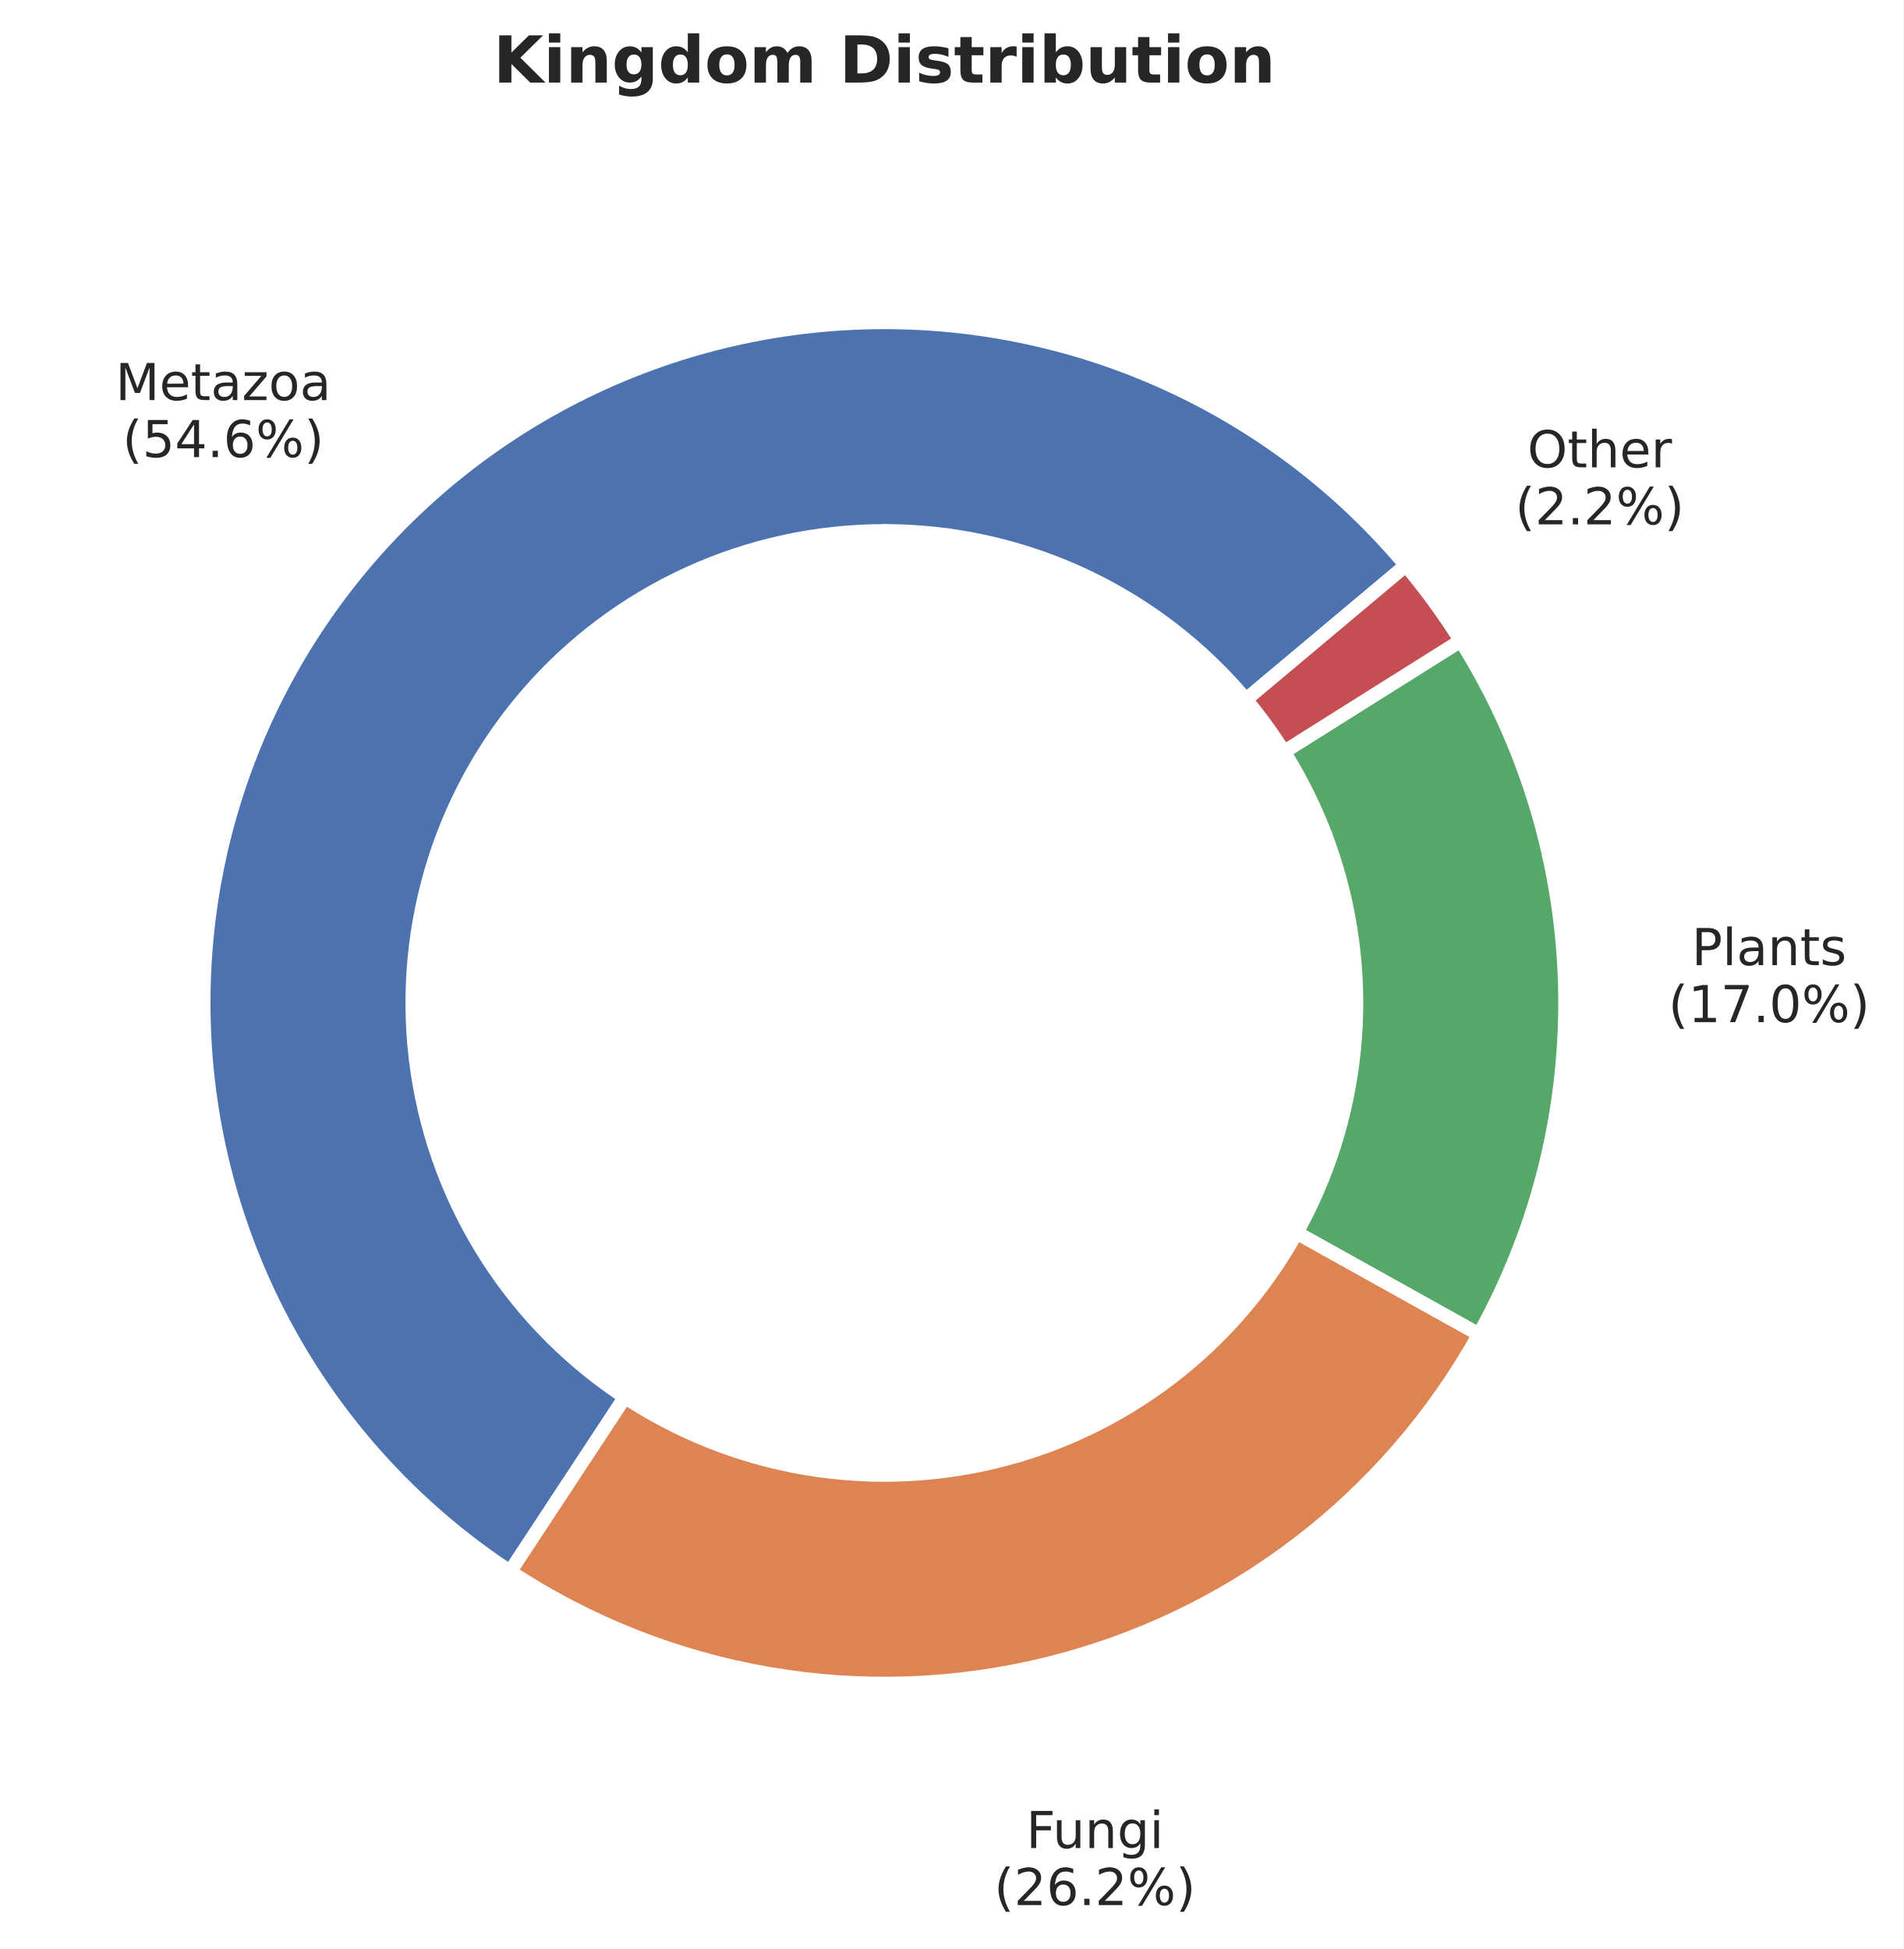
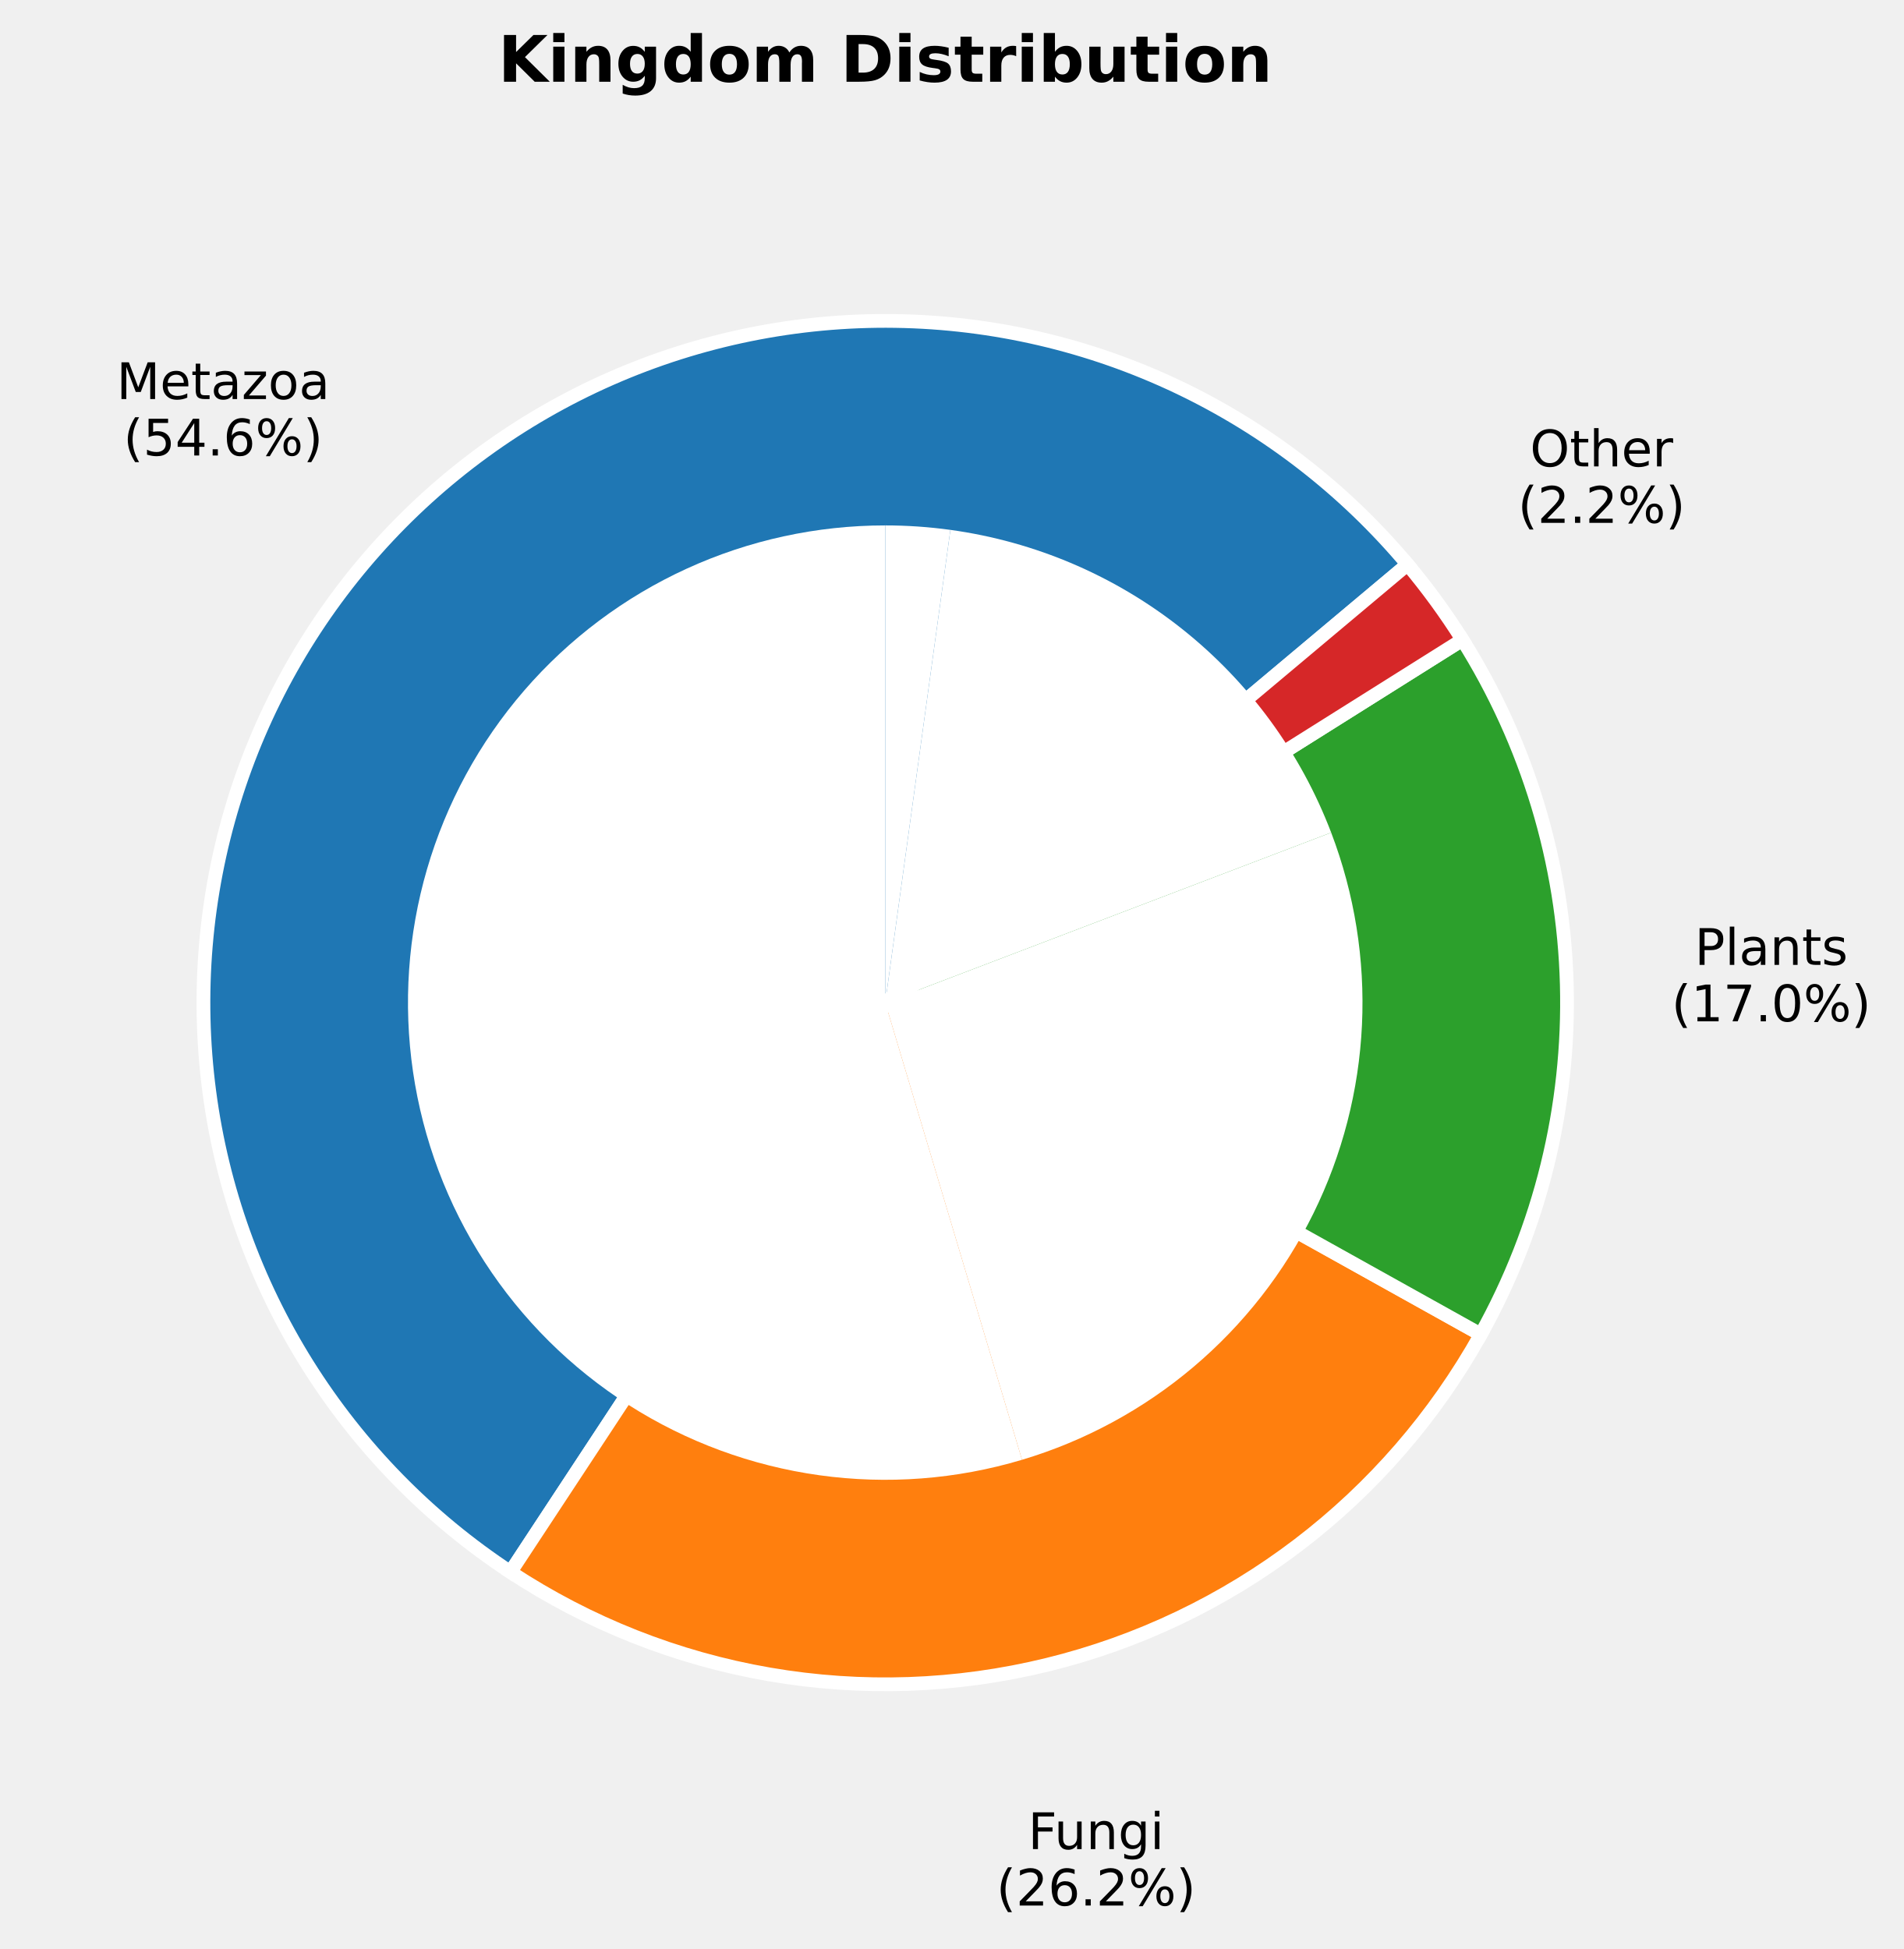
- <svg xmlns="http://www.w3.org/2000/svg" xmlns:xlink="http://www.w3.org/1999/xlink" height="421.01pt" version="1.1" viewBox="0 0 411.075 421.01" width="411.075pt">
+ <svg xmlns="http://www.w3.org/2000/svg" xmlns:xlink="http://www.w3.org/1999/xlink" height="425.352pt" version="1.1" viewBox="0 0 415.481 425.352" width="415.481pt">
  <defs>
    <style type="text/css">*{stroke-linecap:butt;stroke-linejoin:round;}</style>
  </defs>
  <g id="figure_1">
    <g id="patch_1">
-       <path d="M 0 421.01  L 411.075 421.01  L 411.075 0  L 0 0  z " style="fill:#ffffff;" />
+       <path d="M 0 425.352  L 415.481 425.352  L 415.481 0  L 0 0  z " style="fill:none;" />
    </g>
    <g id="axes_1">
+       <g id="patch_2">
+         <path d="M 307.144 123.178  C 293.415 106.817 276.323 93.602 257.032 84.435  C 237.742 75.267 216.701 70.36 195.346 70.048  C 173.99 69.736 152.815 74.027 133.265 82.627  C 113.715 91.227 96.244 103.937 82.044 119.89  C 67.843 135.844 57.243 154.669 50.965 175.084  C 44.688 195.499 42.88 217.028 45.664 238.204  C 48.448 259.38 55.759 279.71 67.1 297.808  C 78.441 315.907 93.547 331.353 111.388 343.094  L 193.173 218.811  L 307.144 123.178  z " style="fill:#1f77b4;stroke:#ffffff;stroke-linejoin:miter;stroke-width:3;" />
+       </g>
+       <g id="patch_3">
+         <path d="M 111.388 343.094  C 128.479 354.34 147.708 361.942 167.869 365.422  C 188.03 368.901 208.695 368.185 228.567 363.318  C 248.439 358.451 267.095 349.536 283.366 337.133  C 299.637 324.73 313.177 309.103 323.136 291.231  L 193.173 218.811  L 111.388 343.094  z " style="fill:#ff7f0e;stroke:#ffffff;stroke-linejoin:miter;stroke-width:3;" />
+       </g>
+       <g id="patch_4">
+         <path d="M 323.136 291.231  C 336.122 267.926 342.604 241.552 341.899 214.882  C 341.195 188.212 333.33 162.217 319.131 139.63  L 193.173 218.811  L 323.136 291.231  z " style="fill:#2ca02c;stroke:#ffffff;stroke-linejoin:miter;stroke-width:3;" />
+       </g>
+       <g id="patch_5">
+         <path d="M 319.131 139.63  C 317.324 136.755 315.419 133.943 313.419 131.199  C 311.42 128.454 309.327 125.779 307.144 123.178  L 193.173 218.811  L 319.131 139.63  z " style="fill:#d62728;stroke:#ffffff;stroke-linejoin:miter;stroke-width:3;" />
+       </g>
+       <g id="patch_6">
+         <path d="M 193.173 114.666  C 178.222 114.666 163.446 117.885 149.85 124.105  C 136.254 130.324 124.156 139.399 114.38 150.71  C 104.603 162.021 97.376 175.306 93.191 189.659  C 89.006 204.012 87.961 219.099 90.126 233.892  C 92.291 248.685 97.616 262.84 105.739 275.392  C 113.861 287.944 124.592 298.6 137.2 306.636  C 149.808 314.671 164 319.898 178.807 321.96  C 193.615 324.022 208.695 322.872 223.018 318.588  L 193.173 218.811  L 193.173 114.666  z " style="fill:#ffffff;" />
+       </g>
+       <g id="patch_7">
+         <path d="M 223.018 318.588  C 236.739 314.483 249.467 307.593 260.405 298.347  C 271.342 289.102 280.256 277.699 286.588 264.853  C 292.919 252.007 296.533 237.992 297.204 223.686  C 297.874 209.38 295.586 195.088 290.484 181.706  L 193.173 218.811  L 223.018 318.588  z " style="fill:#ffffff;" />
+       </g>
+       <g id="patch_8">
+         <path d="M 290.484 181.706  C 283.83 164.257 272.604 148.914 257.986 137.291  C 243.368 125.669 225.889 118.19 207.389 115.641  L 193.173 218.811  L 290.484 181.706  z " style="fill:#ffffff;" />
+       </g>
+       <g id="patch_9">
+         <path d="M 207.389 115.641  C 205.034 115.316 202.669 115.073 200.298 114.91  C 197.926 114.747 195.55 114.666 193.173 114.666  L 193.173 218.811  L 207.389 115.641  z " style="fill:#ffffff;" />
+       </g>
      <g id="matplotlib.axis_1" />
      <g id="matplotlib.axis_2" />
-       <g id="patch_2">
-         <path d="M 303.66 122.129  C 290.091 105.957 273.197 92.896 254.131 83.835  C 235.064 74.774 214.268 69.924 193.16 69.616  C 172.053 69.308 151.124 73.548 131.801 82.049  C 112.478 90.549 95.21 103.111 81.174 118.879  C 67.139 134.647 56.661 153.254 50.457 173.432  C 44.253 193.61 42.466 214.889 45.217 235.819  C 47.969 256.748 55.195 276.842 66.404 294.731  C 77.613 312.619 92.544 327.886 110.178 339.49  L 191.013 216.651  L 303.66 122.129  z " style="fill:#4c72b0;stroke:#ffffff;stroke-linejoin:miter;stroke-width:3;" />
-       </g>
-       <g id="patch_3">
-         <path d="M 110.178 339.49  C 127.071 350.606 146.076 358.119 166.003 361.559  C 185.93 364.998 206.354 364.29 225.996 359.479  C 245.637 354.669 264.076 345.858 280.159 333.599  C 296.241 321.34 309.623 305.894 319.466 288.23  L 191.013 216.651  L 110.178 339.49  z " style="fill:#dd8452;stroke:#ffffff;stroke-linejoin:miter;stroke-width:3;" />
-       </g>
-       <g id="patch_4">
-         <path d="M 319.466 288.23  C 332.302 265.196 338.708 239.128 338.012 212.768  C 337.316 186.408 329.542 160.714 315.508 138.39  L 191.013 216.651  L 319.466 288.23  z " style="fill:#55a868;stroke:#ffffff;stroke-linejoin:miter;stroke-width:3;" />
-       </g>
-       <g id="patch_5">
-         <path d="M 315.508 138.39  C 313.722 135.548 311.839 132.769 309.863 130.056  C 307.886 127.344 305.817 124.7 303.66 122.129  L 191.013 216.651  L 315.508 138.39  z " style="fill:#c44e52;stroke:#ffffff;stroke-linejoin:miter;stroke-width:3;" />
-       </g>
-       <g id="patch_6">
-         <path d="M 191.013 113.716  C 176.236 113.716 161.631 116.898 148.193 123.045  C 134.755 129.192 122.797 138.161 113.135 149.341  C 103.472 160.521 96.329 173.651 92.193 187.838  C 88.056 202.024 87.023 216.936 89.163 231.557  C 91.303 246.178 96.566 260.169 104.594 272.575  C 112.623 284.981 123.229 295.514 135.69 303.456  C 148.152 311.397 162.178 316.564 176.814 318.602  C 191.45 320.64 206.354 319.503 220.512 315.269  L 191.013 216.651  L 191.013 113.716  z " style="fill:#ffffff;stroke:#ffffff;stroke-linejoin:miter;" />
-       </g>
-       <g id="patch_7">
-         <path d="M 220.512 315.269  C 234.073 311.212 246.653 304.402 257.464 295.263  C 268.274 286.125 277.085 274.855 283.343 262.158  C 289.601 249.461 293.173 235.609 293.835 221.469  C 294.498 207.329 292.237 193.204 287.194 179.977  L 191.013 216.651  L 220.512 315.269  z " style="fill:#ffffff;stroke:#ffffff;stroke-linejoin:miter;" />
-       </g>
-       <g id="patch_8">
-         <path d="M 287.194 179.977  C 280.617 162.73 269.521 147.565 255.073 136.078  C 240.625 124.591 223.349 117.199 205.064 114.679  L 191.013 216.651  L 287.194 179.977  z " style="fill:#ffffff;stroke:#ffffff;stroke-linejoin:miter;" />
-       </g>
-       <g id="patch_9">
-         <path d="M 205.064 114.679  C 202.736 114.358 200.399 114.117 198.055 113.957  C 195.711 113.796 193.362 113.716 191.013 113.716  L 191.013 216.651  L 205.064 114.679  z " style="fill:#ffffff;stroke:#ffffff;stroke-linejoin:miter;" />
-       </g>
      <g id="text_1">
-         <g style="fill:#262626;" transform="translate(24.94402 86.42419)scale(0.11 -0.11)">
+         <g transform="translate(25.42608 87.09059)scale(0.11 -0.11)">
          <defs>
            <path d="M 9.812 72.906  L 24.516 72.906  L 43.109 23.297  L 61.812 72.906  L 76.516 72.906  L 76.516 0  L 66.891 0  L 66.891 64.016  L 48.094 14.016  L 38.188 14.016  L 19.391 64.016  L 19.391 0  L 9.812 0  z " id="DejaVuSans-77" />
            <path d="M 56.203 29.594  L 56.203 25.203  L 14.891 25.203  Q 15.484 15.922 20.484 11.062  Q 25.484 6.203 34.422 6.203  Q 39.594 6.203 44.453 7.469  Q 49.312 8.734 54.109 11.281  L 54.109 2.781  Q 49.266 0.734 44.188 -0.344  Q 39.109 -1.422 33.891 -1.422  Q 20.797 -1.422 13.156 6.188  Q 5.516 13.812 5.516 26.812  Q 5.516 40.234 12.766 48.109  Q 20.016 56 32.328 56  Q 43.359 56 49.781 48.891  Q 56.203 41.797 56.203 29.594  z M 47.219 32.234  Q 47.125 39.594 43.094 43.984  Q 39.062 48.391 32.422 48.391  Q 24.906 48.391 20.391 44.141  Q 15.875 39.891 15.188 32.172  z " id="DejaVuSans-101" />
            <path d="M 18.312 70.219  L 18.312 54.688  L 36.812 54.688  L 36.812 47.703  L 18.312 47.703  L 18.312 18.016  Q 18.312 11.328 20.141 9.422  Q 21.969 7.516 27.594 7.516  L 36.812 7.516  L 36.812 0  L 27.594 0  Q 17.188 0 13.234 3.875  Q 9.281 7.766 9.281 18.016  L 9.281 47.703  L 2.688 47.703  L 2.688 54.688  L 9.281 54.688  L 9.281 70.219  z " id="DejaVuSans-116" />
            <path d="M 34.281 27.484  Q 23.391 27.484 19.188 25  Q 14.984 22.516 14.984 16.5  Q 14.984 11.719 18.141 8.906  Q 21.297 6.109 26.703 6.109  Q 34.188 6.109 38.703 11.406  Q 43.219 16.703 43.219 25.484  L 43.219 27.484  z M 52.203 31.203  L 52.203 0  L 43.219 0  L 43.219 8.297  Q 40.141 3.328 35.547 0.953  Q 30.953 -1.422 24.312 -1.422  Q 15.922 -1.422 10.953 3.297  Q 6 8.016 6 15.922  Q 6 25.141 12.172 29.828  Q 18.359 34.516 30.609 34.516  L 43.219 34.516  L 43.219 35.406  Q 43.219 41.609 39.141 45  Q 35.062 48.391 27.688 48.391  Q 23 48.391 18.547 47.266  Q 14.109 46.141 10.016 43.891  L 10.016 52.203  Q 14.938 54.109 19.578 55.047  Q 24.219 56 28.609 56  Q 40.484 56 46.344 49.844  Q 52.203 43.703 52.203 31.203  z " id="DejaVuSans-97" />
            <path d="M 5.516 54.688  L 48.188 54.688  L 48.188 46.484  L 14.406 7.172  L 48.188 7.172  L 48.188 0  L 4.297 0  L 4.297 8.203  L 38.094 47.516  L 5.516 47.516  z " id="DejaVuSans-122" />
            <path d="M 30.609 48.391  Q 23.391 48.391 19.188 42.75  Q 14.984 37.109 14.984 27.297  Q 14.984 17.484 19.156 11.844  Q 23.344 6.203 30.609 6.203  Q 37.797 6.203 41.984 11.859  Q 46.188 17.531 46.188 27.297  Q 46.188 37.016 41.984 42.703  Q 37.797 48.391 30.609 48.391  z M 30.609 56  Q 42.328 56 49.016 48.375  Q 55.719 40.766 55.719 27.297  Q 55.719 13.875 49.016 6.219  Q 42.328 -1.422 30.609 -1.422  Q 18.844 -1.422 12.172 6.219  Q 5.516 13.875 5.516 27.297  Q 5.516 40.766 12.172 48.375  Q 18.844 56 30.609 56  z " id="DejaVuSans-111" />
          </defs>
          <use xlink:href="#DejaVuSans-77" />
          <use x="86.279" xlink:href="#DejaVuSans-101" />
          <use x="147.803" xlink:href="#DejaVuSans-116" />
          <use x="187.012" xlink:href="#DejaVuSans-97" />
          <use x="248.291" xlink:href="#DejaVuSans-122" />
          <use x="300.781" xlink:href="#DejaVuSans-111" />
          <use x="361.963" xlink:href="#DejaVuSans-97" />
        </g>
-         <g style="fill:#262626;" transform="translate(26.45909 98.74178)scale(0.11 -0.11)">
+         <g transform="translate(26.94115 99.40818)scale(0.11 -0.11)">
          <defs>
            <path d="M 31 75.875  Q 24.469 64.656 21.281 53.656  Q 18.109 42.672 18.109 31.391  Q 18.109 20.125 21.312 9.062  Q 24.516 -2 31 -13.188  L 23.188 -13.188  Q 15.875 -1.703 12.234 9.375  Q 8.594 20.453 8.594 31.391  Q 8.594 42.281 12.203 53.312  Q 15.828 64.359 23.188 75.875  z " id="DejaVuSans-40" />
            <path d="M 10.797 72.906  L 49.516 72.906  L 49.516 64.594  L 19.828 64.594  L 19.828 46.734  Q 21.969 47.469 24.109 47.828  Q 26.266 48.188 28.422 48.188  Q 40.625 48.188 47.75 41.5  Q 54.891 34.812 54.891 23.391  Q 54.891 11.625 47.562 5.094  Q 40.234 -1.422 26.906 -1.422  Q 22.312 -1.422 17.547 -0.641  Q 12.797 0.141 7.719 1.703  L 7.719 11.625  Q 12.109 9.234 16.797 8.062  Q 21.484 6.891 26.703 6.891  Q 35.156 6.891 40.078 11.328  Q 45.016 15.766 45.016 23.391  Q 45.016 31 40.078 35.438  Q 35.156 39.891 26.703 39.891  Q 22.75 39.891 18.812 39.016  Q 14.891 38.141 10.797 36.281  z " id="DejaVuSans-53" />
            <path d="M 37.797 64.312  L 12.891 25.391  L 37.797 25.391  z M 35.203 72.906  L 47.609 72.906  L 47.609 25.391  L 58.016 25.391  L 58.016 17.188  L 47.609 17.188  L 47.609 0  L 37.797 0  L 37.797 17.188  L 4.891 17.188  L 4.891 26.703  z " id="DejaVuSans-52" />
            <path d="M 10.688 12.406  L 21 12.406  L 21 0  L 10.688 0  z " id="DejaVuSans-46" />
            <path d="M 33.016 40.375  Q 26.375 40.375 22.484 35.828  Q 18.609 31.297 18.609 23.391  Q 18.609 15.531 22.484 10.953  Q 26.375 6.391 33.016 6.391  Q 39.656 6.391 43.531 10.953  Q 47.406 15.531 47.406 23.391  Q 47.406 31.297 43.531 35.828  Q 39.656 40.375 33.016 40.375  z M 52.594 71.297  L 52.594 62.312  Q 48.875 64.062 45.094 64.984  Q 41.312 65.922 37.594 65.922  Q 27.828 65.922 22.672 59.328  Q 17.531 52.734 16.797 39.406  Q 19.672 43.656 24.016 45.922  Q 28.375 48.188 33.594 48.188  Q 44.578 48.188 50.953 41.516  Q 57.328 34.859 57.328 23.391  Q 57.328 12.156 50.688 5.359  Q 44.047 -1.422 33.016 -1.422  Q 20.359 -1.422 13.672 8.266  Q 6.984 17.969 6.984 36.375  Q 6.984 53.656 15.188 63.938  Q 23.391 74.219 37.203 74.219  Q 40.922 74.219 44.703 73.484  Q 48.484 72.75 52.594 71.297  z " id="DejaVuSans-54" />
            <path d="M 72.703 32.078  Q 68.453 32.078 66.031 28.469  Q 63.625 24.859 63.625 18.406  Q 63.625 12.062 66.031 8.422  Q 68.453 4.781 72.703 4.781  Q 76.859 4.781 79.266 8.422  Q 81.688 12.062 81.688 18.406  Q 81.688 24.812 79.266 28.438  Q 76.859 32.078 72.703 32.078  z M 72.703 38.281  Q 80.422 38.281 84.953 32.906  Q 89.5 27.547 89.5 18.406  Q 89.5 9.281 84.938 3.922  Q 80.375 -1.422 72.703 -1.422  Q 64.891 -1.422 60.344 3.922  Q 55.812 9.281 55.812 18.406  Q 55.812 27.594 60.375 32.938  Q 64.938 38.281 72.703 38.281  z M 22.312 68.016  Q 18.109 68.016 15.688 64.375  Q 13.281 60.75 13.281 54.391  Q 13.281 47.953 15.672 44.328  Q 18.062 40.719 22.312 40.719  Q 26.562 40.719 28.969 44.328  Q 31.391 47.953 31.391 54.391  Q 31.391 60.688 28.953 64.344  Q 26.516 68.016 22.312 68.016  z M 66.406 74.219  L 74.219 74.219  L 28.609 -1.422  L 20.797 -1.422  z M 22.312 74.219  Q 30.031 74.219 34.609 68.875  Q 39.203 63.531 39.203 54.391  Q 39.203 45.172 34.641 39.844  Q 30.078 34.516 22.312 34.516  Q 14.547 34.516 10.031 39.859  Q 5.516 45.219 5.516 54.391  Q 5.516 63.484 10.047 68.844  Q 14.594 74.219 22.312 74.219  z " id="DejaVuSans-37" />
            <path d="M 8.016 75.875  L 15.828 75.875  Q 23.141 64.359 26.781 53.312  Q 30.422 42.281 30.422 31.391  Q 30.422 20.453 26.781 9.375  Q 23.141 -1.703 15.828 -13.188  L 8.016 -13.188  Q 14.5 -2 17.703 9.062  Q 20.906 20.125 20.906 31.391  Q 20.906 42.672 17.703 53.656  Q 14.5 64.656 8.016 75.875  z " id="DejaVuSans-41" />
          </defs>
          <use xlink:href="#DejaVuSans-40" />
          <use x="39.014" xlink:href="#DejaVuSans-53" />
          <use x="102.637" xlink:href="#DejaVuSans-52" />
          <use x="166.26" xlink:href="#DejaVuSans-46" />
          <use x="198.047" xlink:href="#DejaVuSans-54" />
          <use x="261.67" xlink:href="#DejaVuSans-37" />
          <use x="356.689" xlink:href="#DejaVuSans-41" />
        </g>
      </g>
      <g id="text_2">
-         <g style="fill:#262626;" transform="translate(221.6386 399.2046)scale(0.11 -0.11)">
+         <g transform="translate(224.333 403.5465)scale(0.11 -0.11)">
          <defs>
            <path d="M 9.812 72.906  L 51.703 72.906  L 51.703 64.594  L 19.672 64.594  L 19.672 43.109  L 48.578 43.109  L 48.578 34.812  L 19.672 34.812  L 19.672 0  L 9.812 0  z " id="DejaVuSans-70" />
            <path d="M 8.5 21.578  L 8.5 54.688  L 17.484 54.688  L 17.484 21.922  Q 17.484 14.156 20.5 10.266  Q 23.531 6.391 29.594 6.391  Q 36.859 6.391 41.078 11.031  Q 45.312 15.672 45.312 23.688  L 45.312 54.688  L 54.297 54.688  L 54.297 0  L 45.312 0  L 45.312 8.406  Q 42.047 3.422 37.719 1  Q 33.406 -1.422 27.688 -1.422  Q 18.266 -1.422 13.375 4.438  Q 8.5 10.297 8.5 21.578  z M 31.109 56  z " id="DejaVuSans-117" />
            <path d="M 54.891 33.016  L 54.891 0  L 45.906 0  L 45.906 32.719  Q 45.906 40.484 42.875 44.328  Q 39.844 48.188 33.797 48.188  Q 26.516 48.188 22.312 43.547  Q 18.109 38.922 18.109 30.906  L 18.109 0  L 9.078 0  L 9.078 54.688  L 18.109 54.688  L 18.109 46.188  Q 21.344 51.125 25.703 53.562  Q 30.078 56 35.797 56  Q 45.219 56 50.047 50.172  Q 54.891 44.344 54.891 33.016  z " id="DejaVuSans-110" />
            <path d="M 45.406 27.984  Q 45.406 37.75 41.375 43.109  Q 37.359 48.484 30.078 48.484  Q 22.859 48.484 18.828 43.109  Q 14.797 37.75 14.797 27.984  Q 14.797 18.266 18.828 12.891  Q 22.859 7.516 30.078 7.516  Q 37.359 7.516 41.375 12.891  Q 45.406 18.266 45.406 27.984  z M 54.391 6.781  Q 54.391 -7.172 48.188 -13.984  Q 42 -20.797 29.203 -20.797  Q 24.469 -20.797 20.266 -20.094  Q 16.062 -19.391 12.109 -17.922  L 12.109 -9.188  Q 16.062 -11.328 19.922 -12.344  Q 23.781 -13.375 27.781 -13.375  Q 36.625 -13.375 41.016 -8.766  Q 45.406 -4.156 45.406 5.172  L 45.406 9.625  Q 42.625 4.781 38.281 2.391  Q 33.938 0 27.875 0  Q 17.828 0 11.672 7.656  Q 5.516 15.328 5.516 27.984  Q 5.516 40.672 11.672 48.328  Q 17.828 56 27.875 56  Q 33.938 56 38.281 53.609  Q 42.625 51.219 45.406 46.391  L 45.406 54.688  L 54.391 54.688  z " id="DejaVuSans-103" />
            <path d="M 9.422 54.688  L 18.406 54.688  L 18.406 0  L 9.422 0  z M 9.422 75.984  L 18.406 75.984  L 18.406 64.594  L 9.422 64.594  z " id="DejaVuSans-105" />
          </defs>
          <use xlink:href="#DejaVuSans-70" />
          <use x="52.02" xlink:href="#DejaVuSans-117" />
          <use x="115.398" xlink:href="#DejaVuSans-110" />
          <use x="178.777" xlink:href="#DejaVuSans-103" />
          <use x="242.254" xlink:href="#DejaVuSans-105" />
        </g>
-         <g style="fill:#262626;" transform="translate(214.7266 411.5222)scale(0.11 -0.11)">
+         <g transform="translate(217.421 415.8641)scale(0.11 -0.11)">
          <defs>
            <path d="M 19.188 8.297  L 53.609 8.297  L 53.609 0  L 7.328 0  L 7.328 8.297  Q 12.938 14.109 22.625 23.891  Q 32.328 33.688 34.812 36.531  Q 39.547 41.844 41.422 45.531  Q 43.312 49.219 43.312 52.781  Q 43.312 58.594 39.234 62.25  Q 35.156 65.922 28.609 65.922  Q 23.969 65.922 18.812 64.312  Q 13.672 62.703 7.812 59.422  L 7.812 69.391  Q 13.766 71.781 18.938 73  Q 24.125 74.219 28.422 74.219  Q 39.75 74.219 46.484 68.547  Q 53.219 62.891 53.219 53.422  Q 53.219 48.922 51.531 44.891  Q 49.859 40.875 45.406 35.406  Q 44.188 33.984 37.641 27.219  Q 31.109 20.453 19.188 8.297  z " id="DejaVuSans-50" />
          </defs>
          <use xlink:href="#DejaVuSans-40" />
          <use x="39.014" xlink:href="#DejaVuSans-50" />
          <use x="102.637" xlink:href="#DejaVuSans-54" />
          <use x="166.26" xlink:href="#DejaVuSans-46" />
          <use x="198.047" xlink:href="#DejaVuSans-50" />
          <use x="261.67" xlink:href="#DejaVuSans-37" />
          <use x="356.689" xlink:href="#DejaVuSans-41" />
        </g>
      </g>
      <g id="text_3">
-         <g style="fill:#262626;" transform="translate(365.3901 208.4793)scale(0.11 -0.11)">
+         <g transform="translate(369.7957 210.58)scale(0.11 -0.11)">
          <defs>
            <path d="M 19.672 64.797  L 19.672 37.406  L 32.078 37.406  Q 38.969 37.406 42.719 40.969  Q 46.484 44.531 46.484 51.125  Q 46.484 57.672 42.719 61.234  Q 38.969 64.797 32.078 64.797  z M 9.812 72.906  L 32.078 72.906  Q 44.344 72.906 50.609 67.359  Q 56.891 61.812 56.891 51.125  Q 56.891 40.328 50.609 34.812  Q 44.344 29.297 32.078 29.297  L 19.672 29.297  L 19.672 0  L 9.812 0  z " id="DejaVuSans-80" />
            <path d="M 9.422 75.984  L 18.406 75.984  L 18.406 0  L 9.422 0  z " id="DejaVuSans-108" />
            <path d="M 44.281 53.078  L 44.281 44.578  Q 40.484 46.531 36.375 47.5  Q 32.281 48.484 27.875 48.484  Q 21.188 48.484 17.844 46.438  Q 14.5 44.391 14.5 40.281  Q 14.5 37.156 16.891 35.375  Q 19.281 33.594 26.516 31.984  L 29.594 31.297  Q 39.156 29.25 43.188 25.516  Q 47.219 21.781 47.219 15.094  Q 47.219 7.469 41.188 3.016  Q 35.156 -1.422 24.609 -1.422  Q 20.219 -1.422 15.453 -0.562  Q 10.688 0.297 5.422 2  L 5.422 11.281  Q 10.406 8.688 15.234 7.391  Q 20.062 6.109 24.812 6.109  Q 31.156 6.109 34.562 8.281  Q 37.984 10.453 37.984 14.406  Q 37.984 18.062 35.516 20.016  Q 33.062 21.969 24.703 23.781  L 21.578 24.516  Q 13.234 26.266 9.516 29.906  Q 5.812 33.547 5.812 39.891  Q 5.812 47.609 11.281 51.797  Q 16.75 56 26.812 56  Q 31.781 56 36.172 55.266  Q 40.578 54.547 44.281 53.078  z " id="DejaVuSans-115" />
          </defs>
          <use xlink:href="#DejaVuSans-80" />
          <use x="60.303" xlink:href="#DejaVuSans-108" />
          <use x="88.086" xlink:href="#DejaVuSans-97" />
          <use x="149.365" xlink:href="#DejaVuSans-110" />
          <use x="212.744" xlink:href="#DejaVuSans-116" />
          <use x="251.953" xlink:href="#DejaVuSans-115" />
        </g>
-         <g style="fill:#262626;" transform="translate(360.3481 220.7969)scale(0.11 -0.11)">
+         <g transform="translate(364.7538 222.8976)scale(0.11 -0.11)">
          <defs>
            <path d="M 12.406 8.297  L 28.516 8.297  L 28.516 63.922  L 10.984 60.406  L 10.984 69.391  L 28.422 72.906  L 38.281 72.906  L 38.281 8.297  L 54.391 8.297  L 54.391 0  L 12.406 0  z " id="DejaVuSans-49" />
            <path d="M 8.203 72.906  L 55.078 72.906  L 55.078 68.703  L 28.609 0  L 18.312 0  L 43.219 64.594  L 8.203 64.594  z " id="DejaVuSans-55" />
            <path d="M 31.781 66.406  Q 24.172 66.406 20.328 58.906  Q 16.5 51.422 16.5 36.375  Q 16.5 21.391 20.328 13.891  Q 24.172 6.391 31.781 6.391  Q 39.453 6.391 43.281 13.891  Q 47.125 21.391 47.125 36.375  Q 47.125 51.422 43.281 58.906  Q 39.453 66.406 31.781 66.406  z M 31.781 74.219  Q 44.047 74.219 50.516 64.516  Q 56.984 54.828 56.984 36.375  Q 56.984 17.969 50.516 8.266  Q 44.047 -1.422 31.781 -1.422  Q 19.531 -1.422 13.062 8.266  Q 6.594 17.969 6.594 36.375  Q 6.594 54.828 13.062 64.516  Q 19.531 74.219 31.781 74.219  z " id="DejaVuSans-48" />
          </defs>
          <use xlink:href="#DejaVuSans-40" />
          <use x="39.014" xlink:href="#DejaVuSans-49" />
          <use x="102.637" xlink:href="#DejaVuSans-55" />
          <use x="166.26" xlink:href="#DejaVuSans-46" />
          <use x="198.047" xlink:href="#DejaVuSans-48" />
          <use x="261.67" xlink:href="#DejaVuSans-37" />
          <use x="356.689" xlink:href="#DejaVuSans-41" />
        </g>
      </g>
      <g id="text_4">
-         <g style="fill:#262626;" transform="translate(329.9008 100.9545)scale(0.11 -0.11)">
+         <g transform="translate(333.8764 101.7916)scale(0.11 -0.11)">
          <defs>
            <path d="M 39.406 66.219  Q 28.656 66.219 22.328 58.203  Q 16.016 50.203 16.016 36.375  Q 16.016 22.609 22.328 14.594  Q 28.656 6.594 39.406 6.594  Q 50.141 6.594 56.422 14.594  Q 62.703 22.609 62.703 36.375  Q 62.703 50.203 56.422 58.203  Q 50.141 66.219 39.406 66.219  z M 39.406 74.219  Q 54.734 74.219 63.906 63.938  Q 73.094 53.656 73.094 36.375  Q 73.094 19.141 63.906 8.859  Q 54.734 -1.422 39.406 -1.422  Q 24.031 -1.422 14.812 8.828  Q 5.609 19.094 5.609 36.375  Q 5.609 53.656 14.812 63.938  Q 24.031 74.219 39.406 74.219  z " id="DejaVuSans-79" />
            <path d="M 54.891 33.016  L 54.891 0  L 45.906 0  L 45.906 32.719  Q 45.906 40.484 42.875 44.328  Q 39.844 48.188 33.797 48.188  Q 26.516 48.188 22.312 43.547  Q 18.109 38.922 18.109 30.906  L 18.109 0  L 9.078 0  L 9.078 75.984  L 18.109 75.984  L 18.109 46.188  Q 21.344 51.125 25.703 53.562  Q 30.078 56 35.797 56  Q 45.219 56 50.047 50.172  Q 54.891 44.344 54.891 33.016  z " id="DejaVuSans-104" />
            <path d="M 41.109 46.297  Q 39.594 47.172 37.812 47.578  Q 36.031 48 33.891 48  Q 26.266 48 22.188 43.047  Q 18.109 38.094 18.109 28.812  L 18.109 0  L 9.078 0  L 9.078 54.688  L 18.109 54.688  L 18.109 46.188  Q 20.953 51.172 25.484 53.578  Q 30.031 56 36.531 56  Q 37.453 56 38.578 55.875  Q 39.703 55.766 41.062 55.516  z " id="DejaVuSans-114" />
          </defs>
          <use xlink:href="#DejaVuSans-79" />
          <use x="78.711" xlink:href="#DejaVuSans-116" />
          <use x="117.92" xlink:href="#DejaVuSans-104" />
          <use x="181.299" xlink:href="#DejaVuSans-101" />
          <use x="242.822" xlink:href="#DejaVuSans-114" />
        </g>
-         <g style="fill:#262626;" transform="translate(327.2531 113.2721)scale(0.11 -0.11)">
+         <g transform="translate(331.2287 114.1092)scale(0.11 -0.11)">
          <use xlink:href="#DejaVuSans-40" />
          <use x="39.014" xlink:href="#DejaVuSans-50" />
          <use x="102.637" xlink:href="#DejaVuSans-46" />
          <use x="134.424" xlink:href="#DejaVuSans-50" />
          <use x="198.047" xlink:href="#DejaVuSans-37" />
          <use x="293.066" xlink:href="#DejaVuSans-41" />
        </g>
      </g>
      <g id="text_5">
-         <g style="fill:#262626;" transform="translate(106.5394 17.83781)scale(0.14 -0.14)">
+         <g transform="translate(108.6994 17.83781)scale(0.14 -0.14)">
          <defs>
            <path d="M 9.188 72.906  L 27.984 72.906  L 27.984 46.297  L 55.078 72.906  L 76.906 72.906  L 41.797 38.375  L 80.516 0  L 56.984 0  L 27.984 28.719  L 27.984 0  L 9.188 0  z " id="DejaVuSans-Bold-75" />
            <path d="M 8.406 54.688  L 25.875 54.688  L 25.875 0  L 8.406 0  z M 8.406 75.984  L 25.875 75.984  L 25.875 61.719  L 8.406 61.719  z " id="DejaVuSans-Bold-105" />
            <path d="M 63.375 33.297  L 63.375 0  L 45.797 0  L 45.797 5.422  L 45.797 25.484  Q 45.797 32.562 45.484 35.25  Q 45.172 37.938 44.391 39.203  Q 43.359 40.922 41.594 41.875  Q 39.844 42.828 37.594 42.828  Q 32.125 42.828 29 38.594  Q 25.875 34.375 25.875 26.906  L 25.875 0  L 8.406 0  L 8.406 54.688  L 25.875 54.688  L 25.875 46.688  Q 29.828 51.469 34.266 53.734  Q 38.719 56 44.094 56  Q 53.562 56 58.469 50.188  Q 63.375 44.391 63.375 33.297  z " id="DejaVuSans-Bold-110" />
            <path d="M 45.609 9.281  Q 42 4.5 37.641 2.25  Q 33.297 0 27.594 0  Q 17.578 0 11.031 7.875  Q 4.5 15.766 4.5 27.984  Q 4.5 40.234 11.031 48.062  Q 17.578 55.906 27.594 55.906  Q 33.297 55.906 37.641 53.656  Q 42 51.422 45.609 46.578  L 45.609 54.688  L 63.188 54.688  L 63.188 5.516  Q 63.188 -7.672 54.859 -14.625  Q 46.531 -21.578 30.719 -21.578  Q 25.594 -21.578 20.797 -20.797  Q 16.016 -20.016 11.188 -18.406  L 11.188 -4.781  Q 15.766 -7.422 20.156 -8.719  Q 24.562 -10.016 29 -10.016  Q 37.594 -10.016 41.594 -6.25  Q 45.609 -2.484 45.609 5.516  z M 34.078 43.312  Q 28.656 43.312 25.625 39.297  Q 22.609 35.297 22.609 27.984  Q 22.609 20.453 25.531 16.578  Q 28.469 12.703 34.078 12.703  Q 39.547 12.703 42.578 16.703  Q 45.609 20.703 45.609 27.984  Q 45.609 35.297 42.578 39.297  Q 39.547 43.312 34.078 43.312  z " id="DejaVuSans-Bold-103" />
            <path d="M 45.609 46.688  L 45.609 75.984  L 63.188 75.984  L 63.188 0  L 45.609 0  L 45.609 7.906  Q 42 3.078 37.641 0.828  Q 33.297 -1.422 27.594 -1.422  Q 17.484 -1.422 10.984 6.609  Q 4.5 14.656 4.5 27.297  Q 4.5 39.938 10.984 47.969  Q 17.484 56 27.594 56  Q 33.25 56 37.625 53.734  Q 42 51.469 45.609 46.688  z M 34.078 11.281  Q 39.703 11.281 42.656 15.375  Q 45.609 19.484 45.609 27.297  Q 45.609 35.109 42.656 39.203  Q 39.703 43.312 34.078 43.312  Q 28.516 43.312 25.562 39.203  Q 22.609 35.109 22.609 27.297  Q 22.609 19.484 25.562 15.375  Q 28.516 11.281 34.078 11.281  z " id="DejaVuSans-Bold-100" />
            <path d="M 34.422 43.5  Q 28.609 43.5 25.562 39.328  Q 22.516 35.156 22.516 27.297  Q 22.516 19.438 25.562 15.25  Q 28.609 11.078 34.422 11.078  Q 40.141 11.078 43.156 15.25  Q 46.188 19.438 46.188 27.297  Q 46.188 35.156 43.156 39.328  Q 40.141 43.5 34.422 43.5  z M 34.422 56  Q 48.531 56 56.469 48.375  Q 64.406 40.766 64.406 27.297  Q 64.406 13.812 56.469 6.188  Q 48.531 -1.422 34.422 -1.422  Q 20.266 -1.422 12.281 6.188  Q 4.297 13.812 4.297 27.297  Q 4.297 40.766 12.281 48.375  Q 20.266 56 34.422 56  z " id="DejaVuSans-Bold-111" />
            <path d="M 59.078 45.609  Q 62.406 50.688 66.969 53.344  Q 71.531 56 77 56  Q 86.422 56 91.359 50.188  Q 96.297 44.391 96.297 33.297  L 96.297 0  L 78.719 0  L 78.719 28.516  Q 78.766 29.156 78.781 29.828  Q 78.812 30.516 78.812 31.781  Q 78.812 37.594 77.094 40.203  Q 75.391 42.828 71.578 42.828  Q 66.609 42.828 63.891 38.719  Q 61.188 34.625 61.078 26.859  L 61.078 0  L 43.5 0  L 43.5 28.516  Q 43.5 37.594 41.938 40.203  Q 40.375 42.828 36.375 42.828  Q 31.344 42.828 28.609 38.703  Q 25.875 34.578 25.875 26.906  L 25.875 0  L 8.297 0  L 8.297 54.688  L 25.875 54.688  L 25.875 46.688  Q 29.109 51.312 33.281 53.656  Q 37.453 56 42.484 56  Q 48.141 56 52.484 53.266  Q 56.844 50.531 59.078 45.609  z " id="DejaVuSans-Bold-109" />
            <path id="DejaVuSans-Bold-32" />
            <path d="M 27.984 58.688  L 27.984 14.203  L 34.719 14.203  Q 46.234 14.203 52.312 19.922  Q 58.406 25.641 58.406 36.531  Q 58.406 47.359 52.344 53.016  Q 46.297 58.688 34.719 58.688  z M 9.188 72.906  L 29 72.906  Q 45.609 72.906 53.734 70.531  Q 61.859 68.172 67.672 62.5  Q 72.797 57.562 75.281 51.109  Q 77.781 44.672 77.781 36.531  Q 77.781 28.266 75.281 21.797  Q 72.797 15.328 67.672 10.406  Q 61.812 4.734 53.609 2.359  Q 45.406 0 29 0  L 9.188 0  z " id="DejaVuSans-Bold-68" />
            <path d="M 51.125 52.984  L 51.125 39.703  Q 45.516 42.047 40.281 43.219  Q 35.062 44.391 30.422 44.391  Q 25.438 44.391 23.016 43.141  Q 20.609 41.891 20.609 39.312  Q 20.609 37.203 22.438 36.078  Q 24.266 34.969 29 34.422  L 32.078 33.984  Q 45.516 32.281 50.141 28.375  Q 54.781 24.469 54.781 16.109  Q 54.781 7.375 48.328 2.969  Q 41.891 -1.422 29.109 -1.422  Q 23.688 -1.422 17.891 -0.562  Q 12.109 0.297 6 2  L 6 15.281  Q 11.234 12.75 16.719 11.469  Q 22.219 10.203 27.875 10.203  Q 33.016 10.203 35.594 11.609  Q 38.188 13.031 38.188 15.828  Q 38.188 18.172 36.406 19.312  Q 34.625 20.453 29.297 21.094  L 26.219 21.484  Q 14.547 22.953 9.859 26.906  Q 5.172 30.859 5.172 38.922  Q 5.172 47.609 11.125 51.797  Q 17.094 56 29.391 56  Q 34.234 56 39.547 55.266  Q 44.875 54.547 51.125 52.984  z " id="DejaVuSans-Bold-115" />
            <path d="M 27.484 70.219  L 27.484 54.688  L 45.516 54.688  L 45.516 42.188  L 27.484 42.188  L 27.484 19  Q 27.484 15.188 29 13.844  Q 30.516 12.5 35.016 12.5  L 44 12.5  L 44 0  L 29 0  Q 18.656 0 14.328 4.312  Q 10.016 8.641 10.016 19  L 10.016 42.188  L 1.312 42.188  L 1.312 54.688  L 10.016 54.688  L 10.016 70.219  z " id="DejaVuSans-Bold-116" />
            <path d="M 49.031 39.797  Q 46.734 40.875 44.453 41.375  Q 42.188 41.891 39.891 41.891  Q 33.156 41.891 29.516 37.562  Q 25.875 33.25 25.875 25.203  L 25.875 0  L 8.406 0  L 8.406 54.688  L 25.875 54.688  L 25.875 45.703  Q 29.25 51.078 33.609 53.531  Q 37.984 56 44.094 56  Q 44.969 56 45.984 55.922  Q 47.016 55.859 48.969 55.609  z " id="DejaVuSans-Bold-114" />
            <path d="M 37.5 11.281  Q 43.109 11.281 46.062 15.375  Q 49.031 19.484 49.031 27.297  Q 49.031 35.109 46.062 39.203  Q 43.109 43.312 37.5 43.312  Q 31.891 43.312 28.875 39.188  Q 25.875 35.062 25.875 27.297  Q 25.875 19.531 28.875 15.406  Q 31.891 11.281 37.5 11.281  z M 25.875 46.688  Q 29.5 51.469 33.891 53.734  Q 38.281 56 44 56  Q 54.109 56 60.594 47.969  Q 67.094 39.938 67.094 27.297  Q 67.094 14.656 60.594 6.609  Q 54.109 -1.422 44 -1.422  Q 38.281 -1.422 33.891 0.844  Q 29.5 3.125 25.875 7.906  L 25.875 0  L 8.406 0  L 8.406 75.984  L 25.875 75.984  z " id="DejaVuSans-Bold-98" />
            <path d="M 7.812 21.297  L 7.812 54.688  L 25.391 54.688  L 25.391 49.219  Q 25.391 44.781 25.344 38.062  Q 25.297 31.344 25.297 29.109  Q 25.297 22.516 25.641 19.609  Q 25.984 16.703 26.812 15.375  Q 27.875 13.672 29.609 12.734  Q 31.344 11.812 33.594 11.812  Q 39.062 11.812 42.188 16.016  Q 45.312 20.219 45.312 27.688  L 45.312 54.688  L 62.797 54.688  L 62.797 0  L 45.312 0  L 45.312 7.906  Q 41.359 3.125 36.938 0.844  Q 32.516 -1.422 27.203 -1.422  Q 17.719 -1.422 12.766 4.391  Q 7.812 10.203 7.812 21.297  z " id="DejaVuSans-Bold-117" />
          </defs>
          <use xlink:href="#DejaVuSans-Bold-75" />
          <use x="77.49" xlink:href="#DejaVuSans-Bold-105" />
          <use x="111.768" xlink:href="#DejaVuSans-Bold-110" />
          <use x="182.959" xlink:href="#DejaVuSans-Bold-103" />
          <use x="254.541" xlink:href="#DejaVuSans-Bold-100" />
          <use x="326.123" xlink:href="#DejaVuSans-Bold-111" />
          <use x="394.824" xlink:href="#DejaVuSans-Bold-109" />
          <use x="499.023" xlink:href="#DejaVuSans-Bold-32" />
          <use x="533.838" xlink:href="#DejaVuSans-Bold-68" />
          <use x="616.846" xlink:href="#DejaVuSans-Bold-105" />
          <use x="651.123" xlink:href="#DejaVuSans-Bold-115" />
          <use x="710.645" xlink:href="#DejaVuSans-Bold-116" />
          <use x="758.447" xlink:href="#DejaVuSans-Bold-114" />
          <use x="807.764" xlink:href="#DejaVuSans-Bold-105" />
          <use x="842.041" xlink:href="#DejaVuSans-Bold-98" />
          <use x="913.623" xlink:href="#DejaVuSans-Bold-117" />
          <use x="984.814" xlink:href="#DejaVuSans-Bold-116" />
          <use x="1032.617" xlink:href="#DejaVuSans-Bold-105" />
          <use x="1066.895" xlink:href="#DejaVuSans-Bold-111" />
          <use x="1135.596" xlink:href="#DejaVuSans-Bold-110" />
        </g>
      </g>
    </g>
  </g>
</svg>
